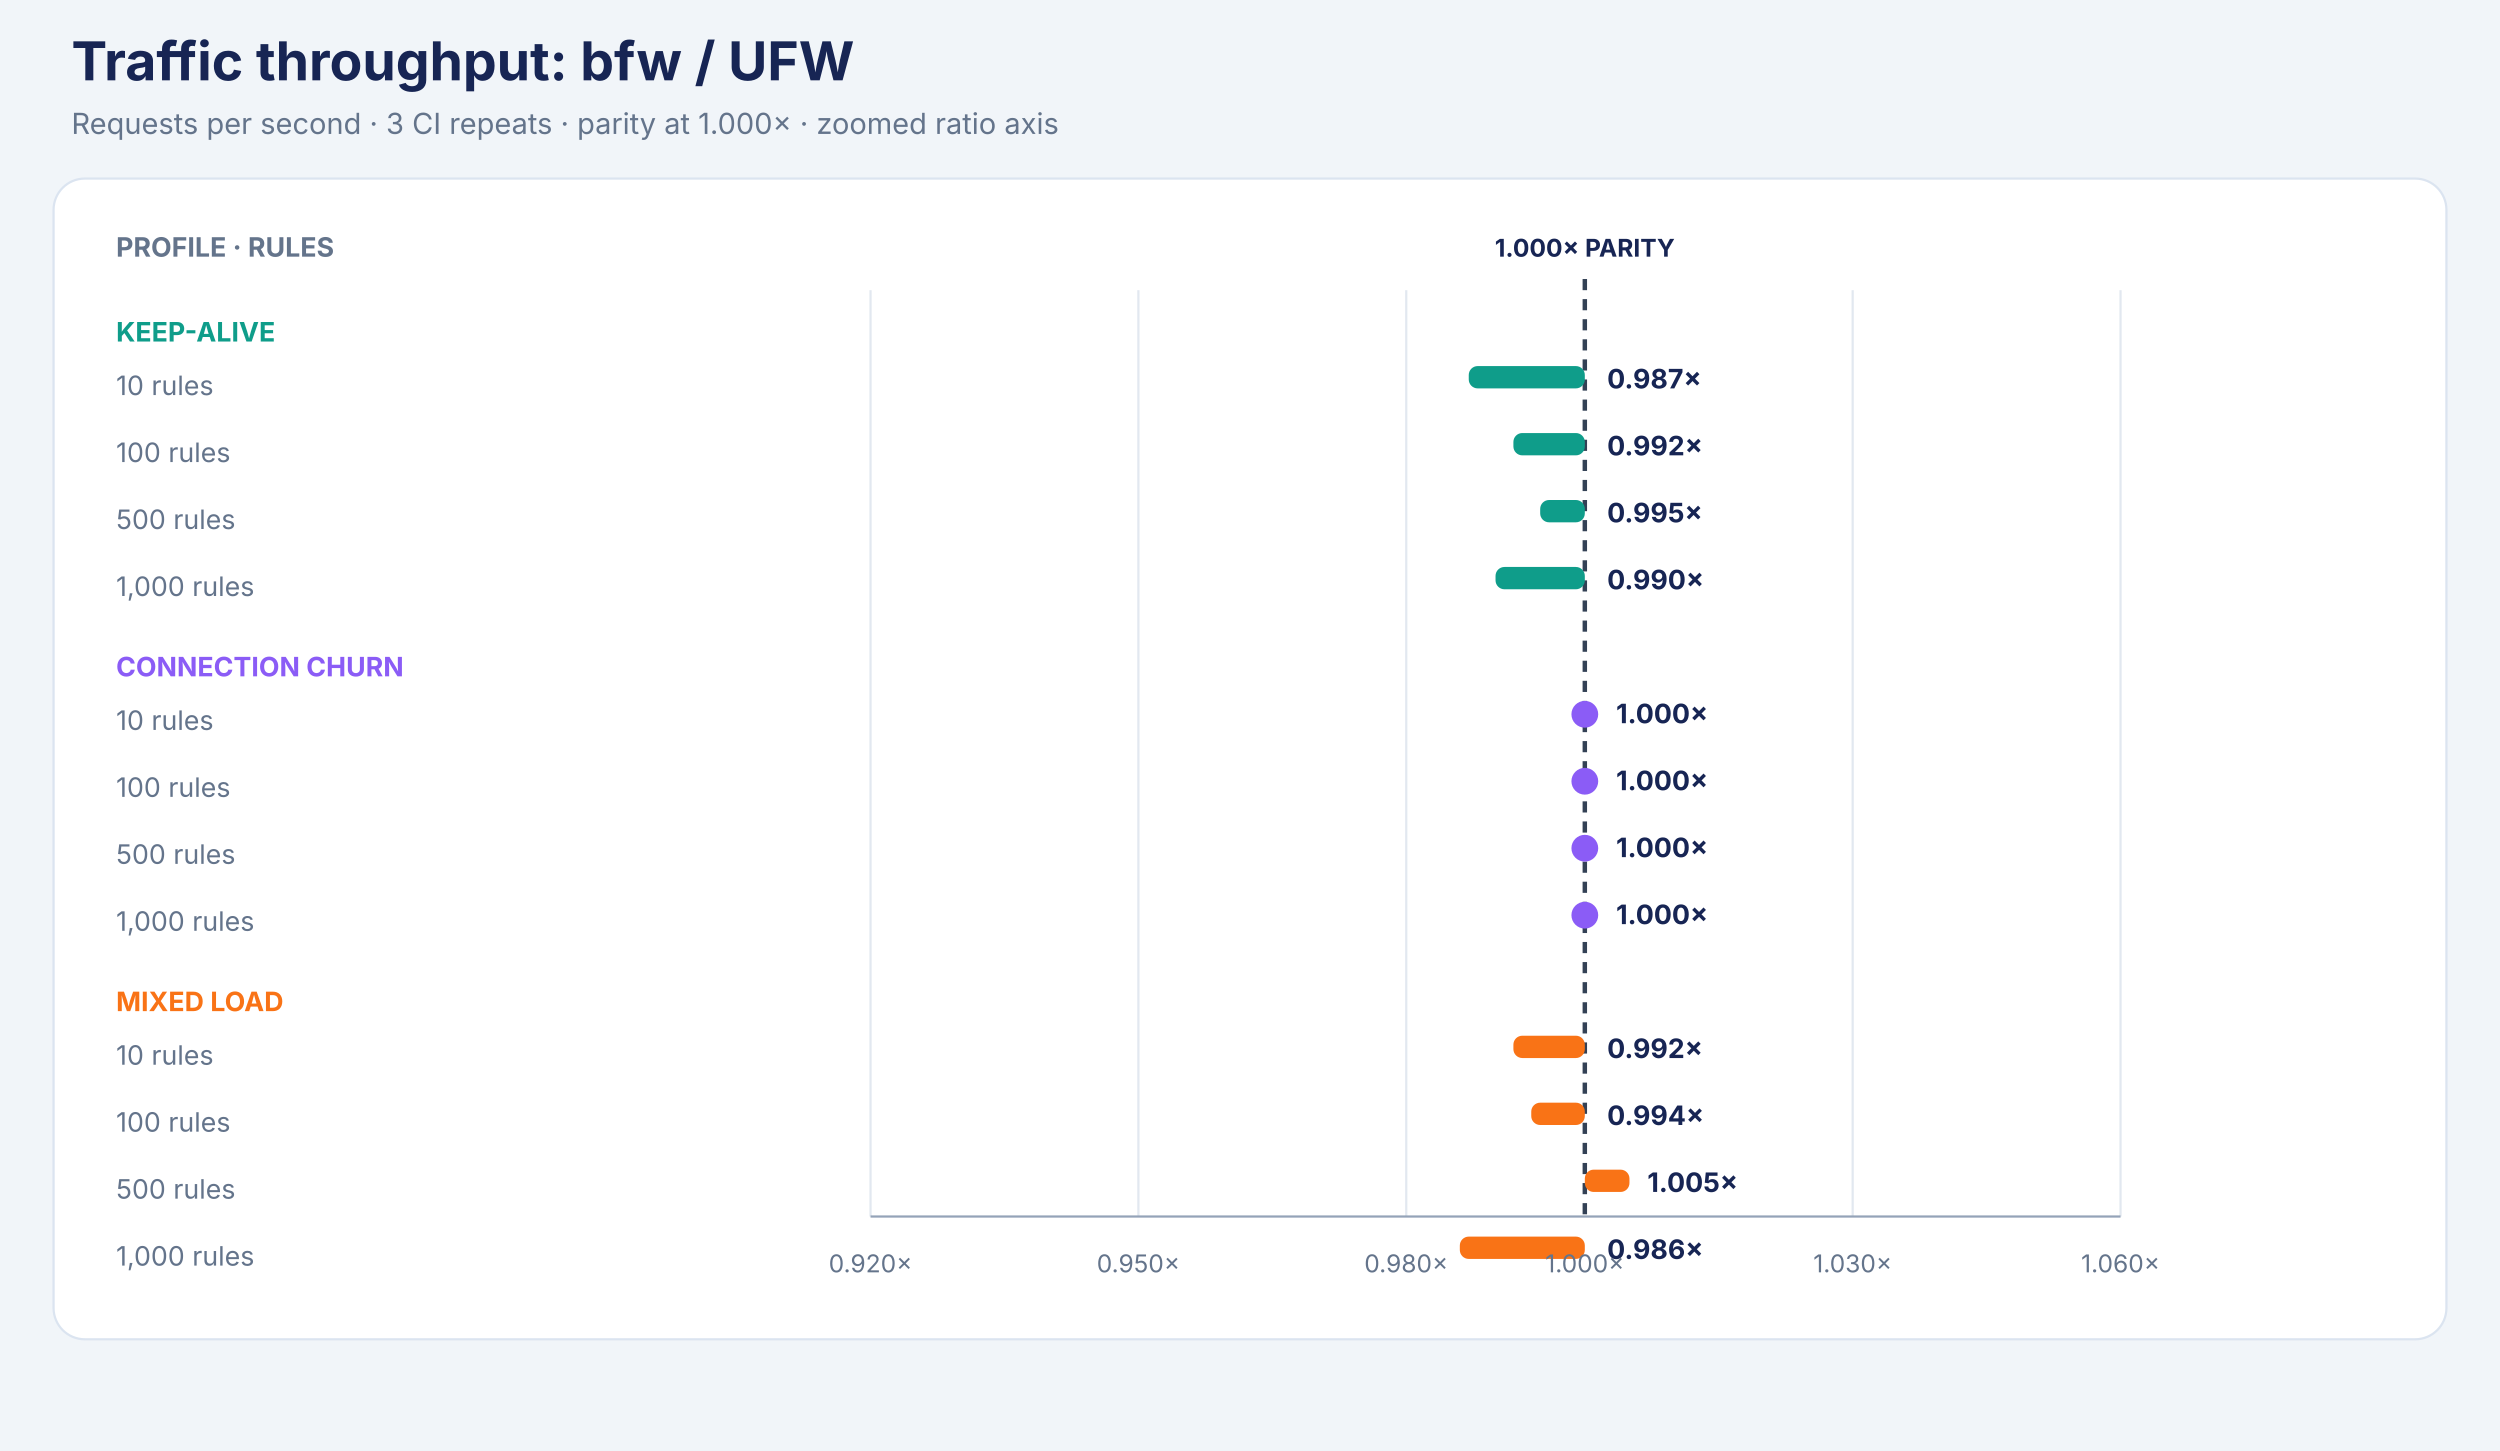
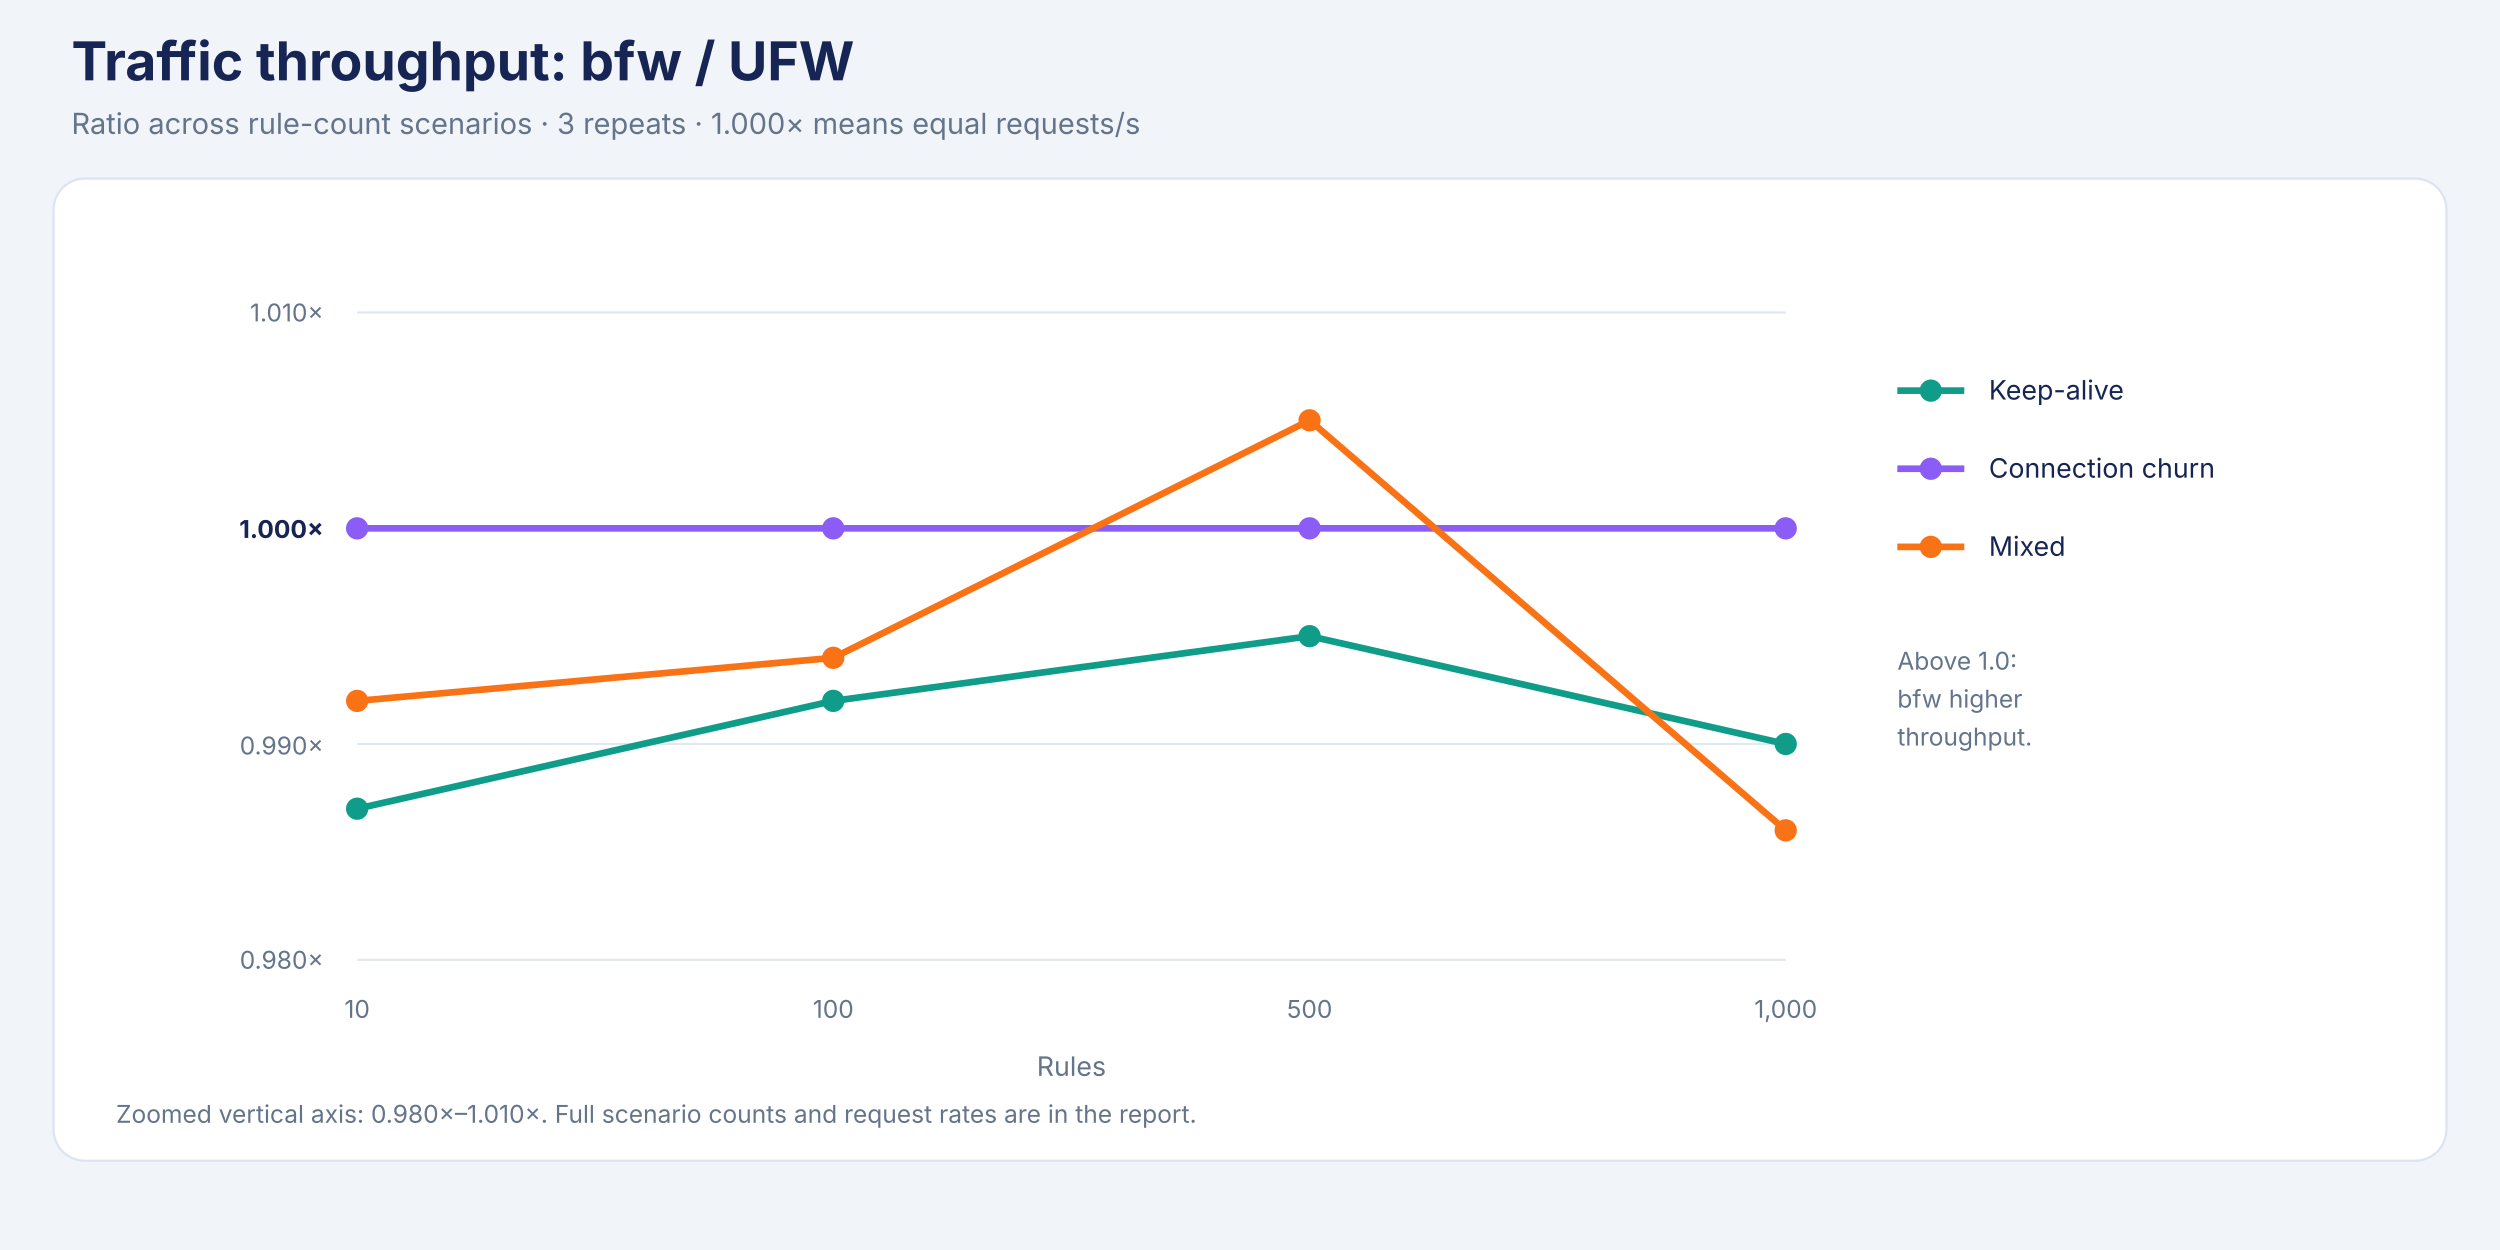
- <svg xmlns="http://www.w3.org/2000/svg" width="1120" height="650" viewBox="0 0 1120 650" role="img" aria-labelledby="title desc">
+ <svg xmlns="http://www.w3.org/2000/svg" width="1120" height="560" viewBox="0 0 1120 560" role="img" aria-labelledby="title desc">
  <style>
    text { font-family: Inter, ui-sans-serif, system-ui, -apple-system, "Segoe UI", sans-serif; fill: #172554; }
    .muted { fill: #64748b; }
    .panel { fill: #fff; stroke: #dbe4f0; stroke-width: 1; }
    .grid { stroke: #e2e8f0; stroke-width: 1; }
-     .parity { stroke: #334155; stroke-width: 2; stroke-dasharray: 5 4; }
-     .keep { fill: #0f9d8a; }
-     .churn { fill: #8b5cf6; }
-     .mixed { fill: #f97316; }
+     .parity { stroke: #334155; stroke-width: 1.6; stroke-dasharray: 5 4; }
+     .line { fill: none; stroke-width: 3; stroke-linecap: round; stroke-linejoin: round; }
  </style>
-   <rect width="1120" height="650" fill="#f1f5f9" />
+   <rect width="1120" height="560" fill="#f1f5f9" />
  <text x="32" y="36" font-size="24" font-weight="700">Traffic throughput: bfw / UFW</text>
-   <text x="32" y="60" font-size="13" class="muted">Requests per second · 3 CI repeats · parity at 1.000× · zoomed ratio axis</text>
-   <rect class="panel" x="24" y="80" width="1072" height="520" rx="14" />
-   <line class="grid" x1="390" y1="130" x2="390" y2="545" />
-   <line class="grid" x1="510" y1="130" x2="510" y2="545" />
-   <line class="grid" x1="630" y1="130" x2="630" y2="545" />
-   <line class="parity" x1="710" y1="125" x2="710" y2="545" />
-   <line class="grid" x1="830" y1="130" x2="830" y2="545" />
-   <line class="grid" x1="950" y1="130" x2="950" y2="545" />
-   <text x="52" y="115" font-size="12" font-weight="650" class="muted">PROFILE · RULES</text>
-   <text x="710" y="115" font-size="11" text-anchor="middle" font-weight="650">1.000× PARITY</text>
-   <text x="52" y="153" font-size="12" font-weight="650" class="keep">KEEP-ALIVE</text>
-   <text x="52" y="177" font-size="12" class="muted">10 rules</text>
-   <rect class="keep" x="658" y="164" width="52" height="10" rx="4" />
-   <text x="720" y="174" font-size="12" font-weight="650">0.987×</text>
-   <text x="52" y="207" font-size="12" class="muted">100 rules</text>
-   <rect class="keep" x="678" y="194" width="32" height="10" rx="4" />
-   <text x="720" y="204" font-size="12" font-weight="650">0.992×</text>
-   <text x="52" y="237" font-size="12" class="muted">500 rules</text>
-   <rect class="keep" x="690" y="224" width="20" height="10" rx="4" />
-   <text x="720" y="234" font-size="12" font-weight="650">0.995×</text>
-   <text x="52" y="267" font-size="12" class="muted">1,000 rules</text>
-   <rect class="keep" x="670" y="254" width="40" height="10" rx="4" />
-   <text x="720" y="264" font-size="12" font-weight="650">0.990×</text>
-   <text x="52" y="303" font-size="12" font-weight="650" class="churn">CONNECTION CHURN</text>
-   <text x="52" y="327" font-size="12" class="muted">10 rules</text>
-   <circle class="churn" cx="710" cy="320" r="6" />
-   <text x="724" y="324" font-size="12" font-weight="650">1.000×</text>
-   <text x="52" y="357" font-size="12" class="muted">100 rules</text>
-   <circle class="churn" cx="710" cy="350" r="6" />
-   <text x="724" y="354" font-size="12" font-weight="650">1.000×</text>
-   <text x="52" y="387" font-size="12" class="muted">500 rules</text>
-   <circle class="churn" cx="710" cy="380" r="6" />
-   <text x="724" y="384" font-size="12" font-weight="650">1.000×</text>
-   <text x="52" y="417" font-size="12" class="muted">1,000 rules</text>
-   <circle class="churn" cx="710" cy="410" r="6" />
-   <text x="724" y="414" font-size="12" font-weight="650">1.000×</text>
-   <text x="52" y="453" font-size="12" font-weight="650" class="mixed">MIXED LOAD</text>
-   <text x="52" y="477" font-size="12" class="muted">10 rules</text>
-   <rect class="mixed" x="678" y="464" width="32" height="10" rx="4" />
-   <text x="720" y="474" font-size="12" font-weight="650">0.992×</text>
-   <text x="52" y="507" font-size="12" class="muted">100 rules</text>
-   <rect class="mixed" x="686" y="494" width="24" height="10" rx="4" />
-   <text x="720" y="504" font-size="12" font-weight="650">0.994×</text>
-   <text x="52" y="537" font-size="12" class="muted">500 rules</text>
-   <rect class="mixed" x="710" y="524" width="20" height="10" rx="4" />
-   <text x="738" y="534" font-size="12" font-weight="650">1.005×</text>
-   <text x="52" y="567" font-size="12" class="muted">1,000 rules</text>
-   <rect class="mixed" x="654" y="554" width="56" height="10" rx="4" />
-   <text x="720" y="564" font-size="12" font-weight="650">0.986×</text>
-   <line x1="390" y1="545" x2="950" y2="545" stroke="#94a3b8" />
-   <text x="390" y="570" font-size="11" text-anchor="middle" class="muted">0.920×</text>
-   <text x="510" y="570" font-size="11" text-anchor="middle" class="muted">0.950×</text>
-   <text x="630" y="570" font-size="11" text-anchor="middle" class="muted">0.980×</text>
-   <text x="710" y="570" font-size="11" text-anchor="middle" class="muted">1.000×</text>
-   <text x="830" y="570" font-size="11" text-anchor="middle" class="muted">1.030×</text>
-   <text x="950" y="570" font-size="11" text-anchor="middle" class="muted">1.060×</text>
+   <text x="32" y="60" font-size="13" class="muted">Ratio across rule-count scenarios · 3 repeats · 1.000× means equal requests/s</text>
+   <rect class="panel" x="24" y="80" width="1072" height="440" rx="14" />
+   <line class="grid" x1="160" y1="140" x2="800" y2="140" />
+   <line class="grid" x1="160" y1="236.7" x2="800" y2="236.7" />
+   <line class="grid" x1="160" y1="333.3" x2="800" y2="333.3" />
+   <line class="grid" x1="160" y1="430" x2="800" y2="430" />
+   <line class="parity" x1="160" y1="236.7" x2="800" y2="236.7" />
+   <text x="145" y="144" text-anchor="end" font-size="11" class="muted">1.010×</text>
+   <text x="145" y="241" text-anchor="end" font-size="11" font-weight="650">1.000×</text>
+   <text x="145" y="338" text-anchor="end" font-size="11" class="muted">0.990×</text>
+   <text x="145" y="434" text-anchor="end" font-size="11" class="muted">0.980×</text>
+   <text x="160" y="456" text-anchor="middle" font-size="11" class="muted">10</text>
+   <text x="373.3" y="456" text-anchor="middle" font-size="11" class="muted">100</text>
+   <text x="586.7" y="456" text-anchor="middle" font-size="11" class="muted">500</text>
+   <text x="800" y="456" text-anchor="middle" font-size="11" class="muted">1,000</text>
+   <text x="480" y="482" text-anchor="middle" font-size="12" class="muted">Rules</text>
+   <polyline class="line" stroke="#0f9d8a" points="160,362.3 373.3,314 586.7,285 800,333.3" />
+   <circle cx="160" cy="362.3" r="5" fill="#0f9d8a" />
+   <circle cx="373.3" cy="314" r="5" fill="#0f9d8a" />
+   <circle cx="586.7" cy="285" r="5" fill="#0f9d8a" />
+   <circle cx="800" cy="333.3" r="5" fill="#0f9d8a" />
+   <polyline class="line" stroke="#8b5cf6" points="160,236.7 373.3,236.7 586.7,236.7 800,236.7" />
+   <circle cx="160" cy="236.7" r="5" fill="#8b5cf6" />
+   <circle cx="373.3" cy="236.7" r="5" fill="#8b5cf6" />
+   <circle cx="586.7" cy="236.7" r="5" fill="#8b5cf6" />
+   <circle cx="800" cy="236.7" r="5" fill="#8b5cf6" />
+   <polyline class="line" stroke="#f97316" points="160,314 373.3,294.7 586.7,188.3 800,372" />
+   <circle cx="160" cy="314" r="5" fill="#f97316" />
+   <circle cx="373.3" cy="294.7" r="5" fill="#f97316" />
+   <circle cx="586.7" cy="188.3" r="5" fill="#f97316" />
+   <circle cx="800" cy="372" r="5" fill="#f97316" />
+   <line x1="850" y1="175" x2="880" y2="175" stroke="#0f9d8a" stroke-width="3" />
+   <circle cx="865" cy="175" r="5" fill="#0f9d8a" />
+   <text x="891" y="179" font-size="12">Keep-alive</text>
+   <line x1="850" y1="210" x2="880" y2="210" stroke="#8b5cf6" stroke-width="3" />
+   <circle cx="865" cy="210" r="5" fill="#8b5cf6" />
+   <text x="891" y="214" font-size="12">Connection churn</text>
+   <line x1="850" y1="245" x2="880" y2="245" stroke="#f97316" stroke-width="3" />
+   <circle cx="865" cy="245" r="5" fill="#f97316" />
+   <text x="891" y="249" font-size="12">Mixed</text>
+   <text x="850" y="300" font-size="11" class="muted">Above 1.0:</text>
+   <text x="850" y="317" font-size="11" class="muted">bfw higher</text>
+   <text x="850" y="334" font-size="11" class="muted">throughput.</text>
+   <text x="52" y="503" font-size="11" class="muted">Zoomed vertical axis: 0.980×–1.010×. Full scenario counts and request rates are in the report.</text>
</svg>
